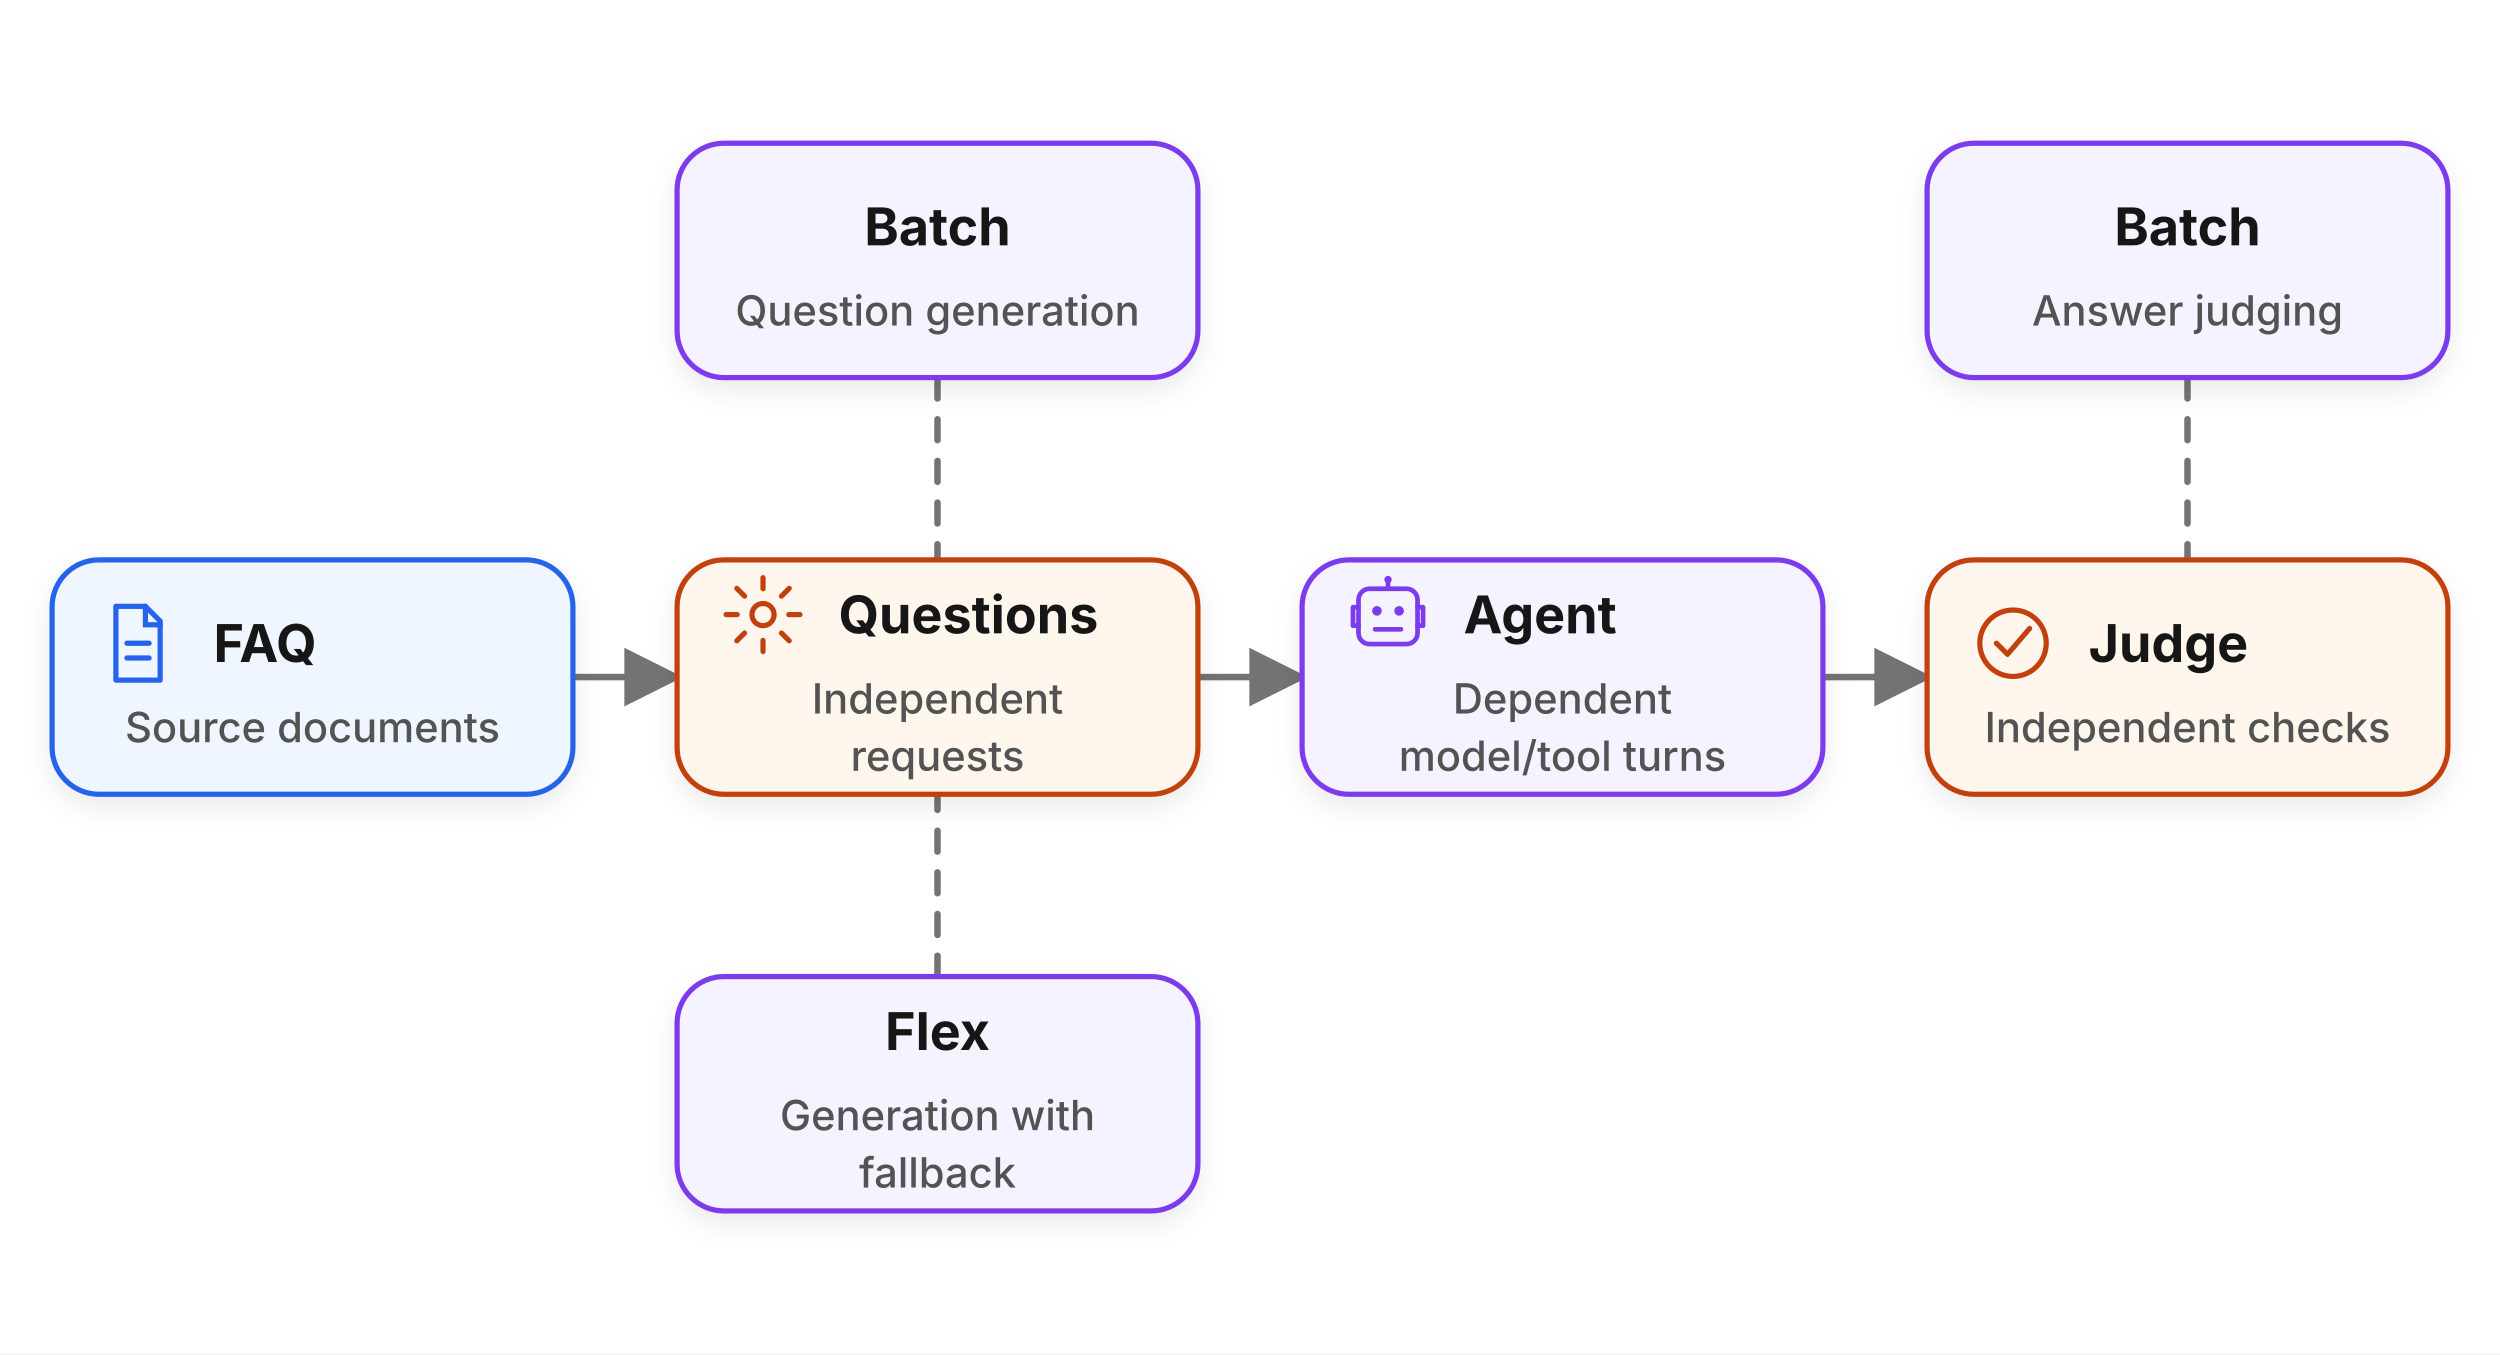
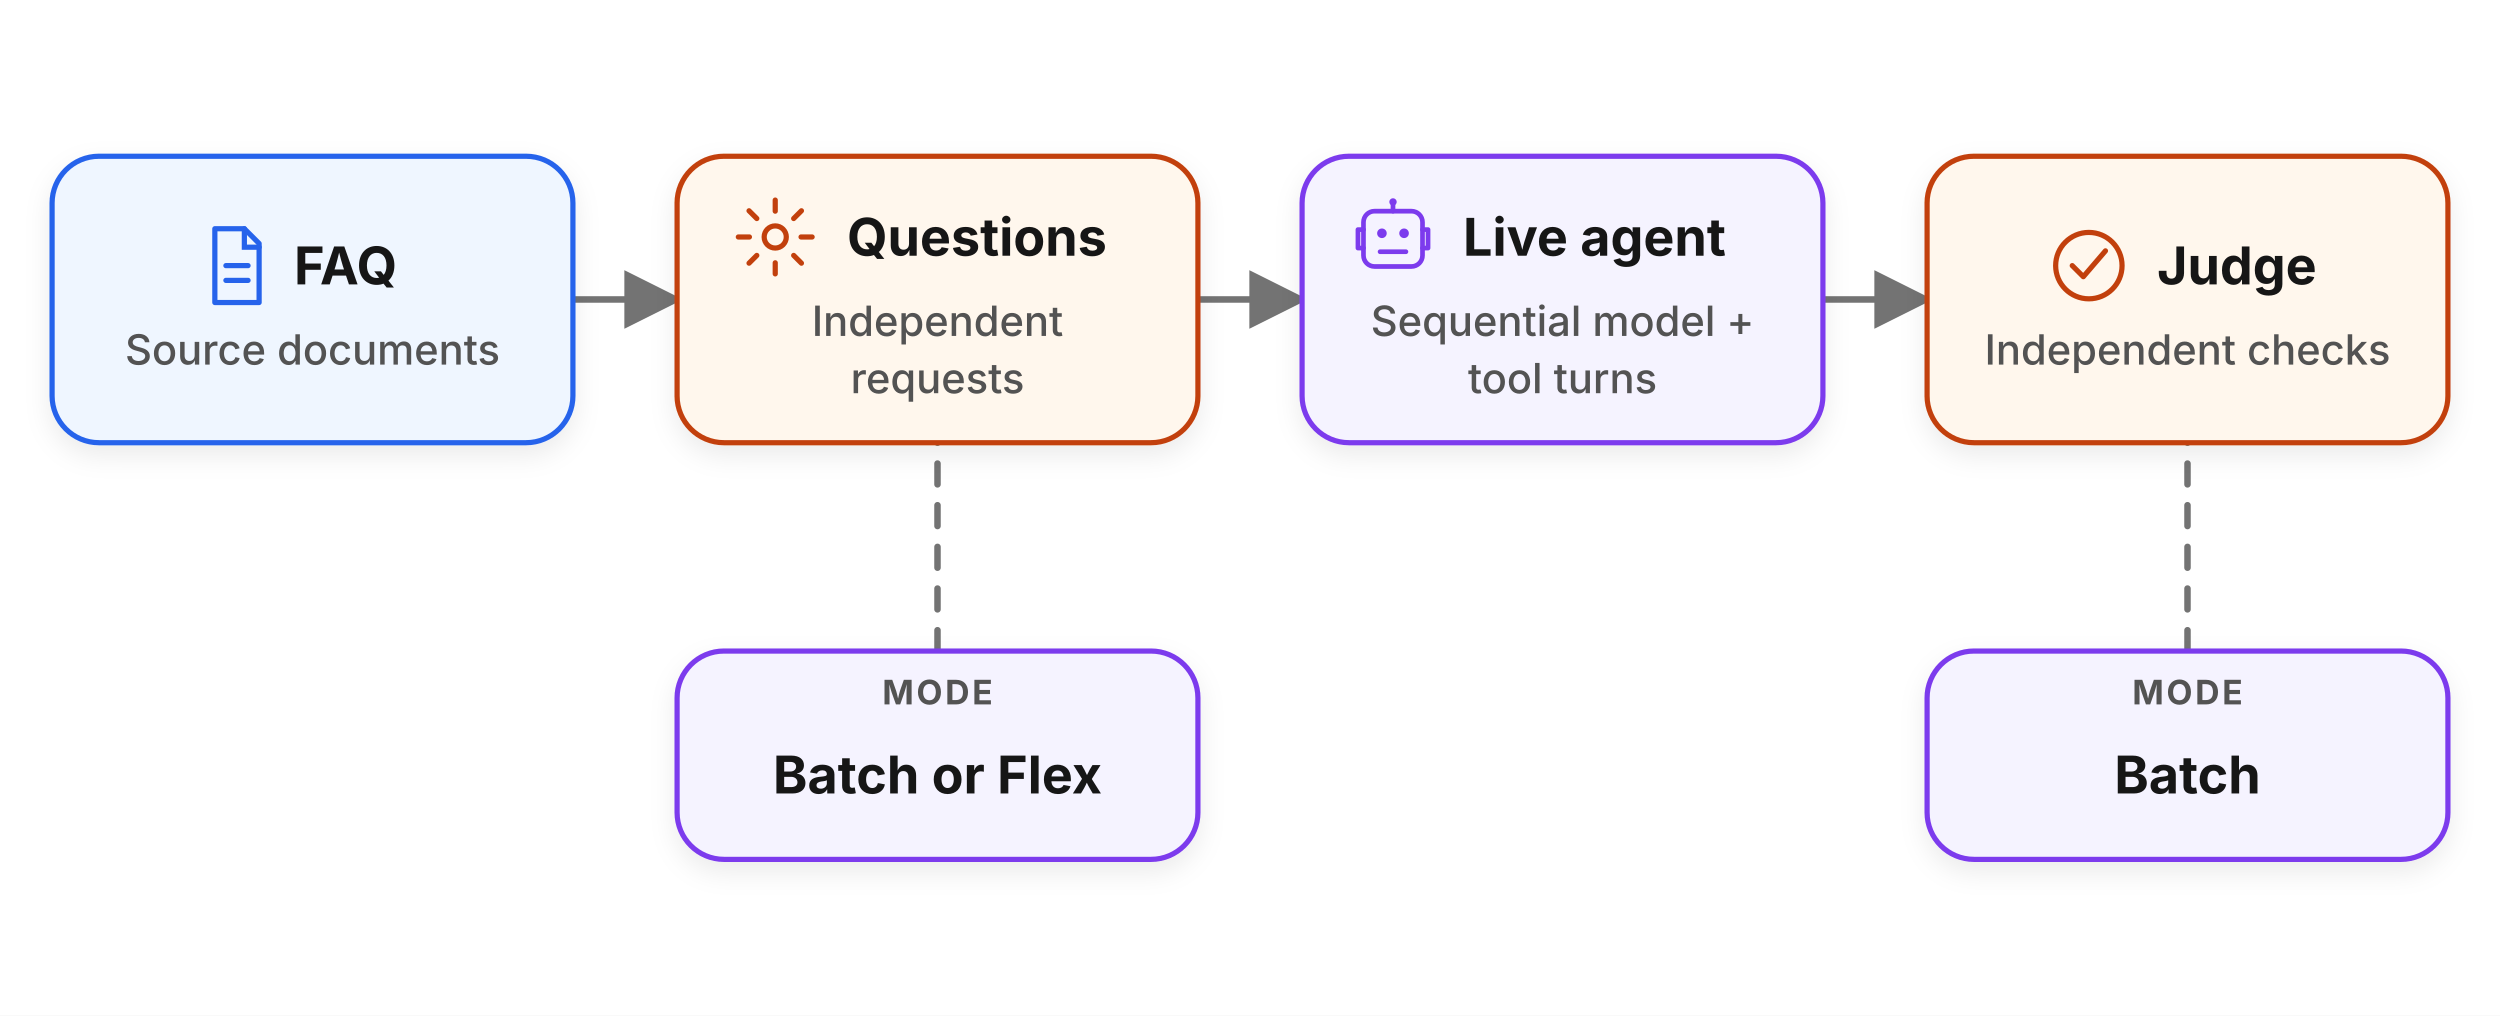
- <svg xmlns="http://www.w3.org/2000/svg" width="960" height="520" viewBox="0 0 960 520" role="img" aria-labelledby="title desc">
+ <svg xmlns="http://www.w3.org/2000/svg" width="960" height="390" viewBox="0 0 960 390" role="img" aria-labelledby="title desc">
  <defs>
    <filter id="shadow" x="-20%" y="-20%" width="140%" height="150%">
      <feDropShadow dx="0" dy="4" stdDeviation="5" flood-color="#000000" flood-opacity="0.08" />
    </filter>
    <marker id="arrow-purple" viewBox="0 0 10 10" refX="9" refY="5" markerWidth="9" markerHeight="9" orient="auto">
      <path d="M0 0 10 5 0 10Z" fill="#7c3aed" />
    </marker>
    <marker id="arrow-blue" viewBox="0 0 10 10" refX="9" refY="5" markerWidth="9" markerHeight="9" orient="auto">
      <path d="M0 0 10 5 0 10Z" fill="#2563eb" />
    </marker>
    <marker id="arrow-amber" viewBox="0 0 10 10" refX="9" refY="5" markerWidth="9" markerHeight="9" orient="auto">
      <path d="M0 0 10 5 0 10Z" fill="#c2410c" />
    </marker>
    <marker id="arrow-green" viewBox="0 0 10 10" refX="9" refY="5" markerWidth="9" markerHeight="9" orient="auto">
      <path d="M0 0 10 5 0 10Z" fill="#648900" />
    </marker>
    <marker id="arrow-red" viewBox="0 0 10 10" refX="9" refY="5" markerWidth="9" markerHeight="9" orient="auto">
      <path d="M0 0 10 5 0 10Z" fill="#dc2626" />
    </marker>
    <marker id="arrow-gray" viewBox="0 0 10 10" refX="9" refY="5" markerWidth="9" markerHeight="9" orient="auto">
      <path d="M0 0 10 5 0 10Z" fill="#737373" />
    </marker>
    <symbol id="icon-check" viewBox="0 0 24 24">
      <circle cx="12" cy="12" r="9" fill="none" stroke="currentColor" stroke-width="2" />
      <path d="m7.5 12 3 3 6-7" fill="none" stroke="currentColor" stroke-width="2" stroke-linecap="round" stroke-linejoin="round" />
    </symbol>
    <symbol id="icon-document" viewBox="0 0 24 24">
      <path d="M6 2h8l4 4v16H6Z" fill="none" stroke="currentColor" stroke-width="2" stroke-linejoin="round" />
      <path d="M14 2v5h4M9 12h6M9 16h6" fill="none" stroke="currentColor" stroke-width="2" stroke-linecap="round" />
    </symbol>
    <symbol id="icon-robot" viewBox="0 0 24 24">
      <path d="M12 5V2.5" fill="none" stroke="currentColor" stroke-width="1.8" stroke-linecap="round" />
      <circle cx="12" cy="2.5" r="1" fill="currentColor" />
      <rect x="4" y="5" width="16" height="15" rx="3" fill="none" stroke="currentColor" stroke-width="1.8" />
      <path d="M4 10H2.5v5H4M20 10h1.5v5H20" fill="none" stroke="currentColor" stroke-width="1.8" stroke-linecap="round" stroke-linejoin="round" />
      <circle cx="9" cy="11" r="1.3" fill="currentColor" />
      <circle cx="15" cy="11" r="1.3" fill="currentColor" />
      <path d="M8.5 16h7" fill="none" stroke="currentColor" stroke-width="1.8" stroke-linecap="round" />
    </symbol>
    <symbol id="icon-settings" viewBox="0 0 24 24">
      <circle cx="12" cy="12" r="3" fill="none" stroke="currentColor" stroke-width="2" />
      <path d="M12 2v3M12 19v3M2 12h3M19 12h3M4.9 4.9 7 7M17 17l2.1 2.1M19.1 4.9 17 7M7 17l-2.1 2.1" fill="none" stroke="currentColor" stroke-width="2" stroke-linecap="round" />
    </symbol>
    <style>
      text { font-family: "Inter", system-ui, -apple-system, BlinkMacSystemFont, "Segoe UI", sans-serif; fill: #171717; }
      symbol [stroke] { vector-effect: non-scaling-stroke; }
      .node rect { stroke-width: 2; }
      .node-boundary rect { stroke-width: 2; stroke-dasharray: 8 8; }
      .boundary-title { font-size: 16px; font-weight: 750; text-anchor: start; }
      .node-title { font-weight: 750; text-anchor: middle; }
      .node-title.icon-copy { text-anchor: start; }
      .node-subtitle { font-weight: 500; fill: #525252; text-anchor: middle; }
      .eyebrow { font-weight: 750; letter-spacing: 1px; fill: #525252; text-anchor: middle; }
      .mention-icon { font-size: 27px; font-weight: 750; text-anchor: middle; }
      .standalone-mention { font-size: 52px; font-weight: 750; text-anchor: middle; }
      .icon-node-title { font-size: 16px; font-weight: 750; text-anchor: middle; }
      .edge { fill: none; stroke-width: 2.5; stroke-linecap: round; stroke-linejoin: round; }
      .edge-label rect { stroke-width: 2; }
      .edge-label text { font-size: 14px; font-weight: 750; text-anchor: middle; dominant-baseline: central; }
      .divider { stroke: #d4d4d4; stroke-width: 2; stroke-dasharray: 6 8; stroke-linecap: round; }
      .center-annotation { fill: #f5f5f5; stroke: none; }
      .center-title { font-weight: 800; letter-spacing: 0.08em; fill: #404040; text-anchor: middle; }
      .center-detail { font-weight: 600; fill: #525252; text-anchor: middle; }
    </style>
  </defs>
-   <rect width="960" height="520" fill="#ffffff" />
-   <path class="edge" d="M220 260L260 260" stroke="#737373" marker-end="url(#arrow-gray)" />
-   <path class="edge" d="M460 260L500 260" stroke="#737373" marker-end="url(#arrow-gray)" />
-   <path class="edge" d="M700 260L740 260" stroke="#737373" marker-end="url(#arrow-gray)" />
-   <path class="edge" d="M360 145L360 215" stroke="#737373" stroke-dasharray="8 8" />
-   <path class="edge" d="M360 375L360 305" stroke="#737373" stroke-dasharray="8 8" />
-   <path class="edge" d="M840 145L840 215" stroke="#737373" stroke-dasharray="8 8" />
-   <g class="node node-blue" transform="translate(20 215)" filter="url(#shadow)">
-     <rect width="200" height="90" rx="18" fill="#eff6ff" stroke="#2563eb" />
-     <use href="#icon-document" x="16" y="15" width="34" height="34" color="#2563eb" />
-     <text class="node-title icon-copy" x="62" y="39.2" font-size="20">FAQ</text>
-     <text class="node-subtitle" x="100" y="70" font-size="16">Source documents</text>
+   <rect width="960" height="390" fill="#ffffff" />
+   <path class="edge" d="M220 115L260 115" stroke="#737373" marker-end="url(#arrow-gray)" />
+   <path class="edge" d="M460 115L500 115" stroke="#737373" marker-end="url(#arrow-gray)" />
+   <path class="edge" d="M700 115L740 115" stroke="#737373" marker-end="url(#arrow-gray)" />
+   <path class="edge" d="M360 250L360 170" stroke="#737373" stroke-dasharray="8 8" />
+   <path class="edge" d="M840 250L840 170" stroke="#737373" stroke-dasharray="8 8" />
+   <g class="node node-blue" transform="translate(20 60)" filter="url(#shadow)">
+     <rect width="200" height="110" rx="18" fill="#eff6ff" stroke="#2563eb" />
+     <use href="#icon-document" x="54" y="25" width="34" height="34" color="#2563eb" />
+     <text class="node-title icon-copy" x="92.93" y="49.2" font-size="20">FAQ</text>
+     <text class="node-subtitle" x="100" y="80" font-size="16">Source documents</text>
  </g>
-   <g class="node node-amber" transform="translate(260 215)" filter="url(#shadow)">
-     <rect width="200" height="90" rx="18" fill="#fff7ed" stroke="#c2410c" />
-     <use href="#icon-settings" x="16" y="4" width="34" height="34" color="#c2410c" />
-     <text class="node-title icon-copy" x="62" y="28.2" font-size="20">Questions</text>
-     <text class="node-subtitle" x="100" y="59" font-size="16">Independent</text>
-     <text class="node-subtitle" x="100" y="81" font-size="16">requests</text>
+   <g class="node node-amber" transform="translate(260 60)" filter="url(#shadow)">
+     <rect width="200" height="110" rx="18" fill="#fff7ed" stroke="#c2410c" />
+     <use href="#icon-settings" x="20.69" y="14" width="34" height="34" color="#c2410c" />
+     <text class="node-title icon-copy" x="65.26" y="38.2" font-size="20">Questions</text>
+     <text class="node-subtitle" x="100" y="69" font-size="16">Independent</text>
+     <text class="node-subtitle" x="100" y="91" font-size="16">requests</text>
  </g>
-   <g class="node node-purple" transform="translate(500 215)" filter="url(#shadow)">
-     <rect width="200" height="90" rx="18" fill="#f5f3ff" stroke="#7c3aed" />
-     <use href="#icon-robot" x="16" y="4" width="34" height="34" color="#7c3aed" />
-     <text class="node-title icon-copy" x="62" y="28.2" font-size="20">Agent</text>
-     <text class="node-subtitle" x="100" y="59" font-size="16">Dependent</text>
-     <text class="node-subtitle" x="100" y="81" font-size="16">model/tool turns</text>
+   <g class="node node-purple" transform="translate(500 60)" filter="url(#shadow)">
+     <rect width="200" height="110" rx="18" fill="#f5f3ff" stroke="#7c3aed" />
+     <use href="#icon-robot" x="17.91" y="14" width="34" height="34" color="#7c3aed" />
+     <text class="node-title icon-copy" x="61.8" y="38.2" font-size="20">Live agent</text>
+     <text class="node-subtitle" x="100" y="69" font-size="16">Sequential model +</text>
+     <text class="node-subtitle" x="100" y="91" font-size="16">tool turns</text>
  </g>
-   <g class="node node-amber" transform="translate(740 215)" filter="url(#shadow)">
-     <rect width="200" height="90" rx="18" fill="#fff7ed" stroke="#c2410c" />
-     <use href="#icon-check" x="16" y="15" width="34" height="34" color="#c2410c" />
-     <text class="node-title icon-copy" x="62" y="39.2" font-size="20">Judge</text>
-     <text class="node-subtitle" x="100" y="70" font-size="16">Independent checks</text>
+   <g class="node node-amber" transform="translate(740 60)" filter="url(#shadow)">
+     <rect width="200" height="110" rx="18" fill="#fff7ed" stroke="#c2410c" />
+     <use href="#icon-check" x="45.12" y="25" width="34" height="34" color="#c2410c" />
+     <text class="node-title icon-copy" x="88.3" y="49.2" font-size="20">Judge</text>
+     <text class="node-subtitle" x="100" y="80" font-size="16">Independent checks</text>
  </g>
-   <g class="node node-purple" transform="translate(260 55)" filter="url(#shadow)">
-     <rect width="200" height="90" rx="18" fill="#f5f3ff" stroke="#7c3aed" />
-     <text class="node-title" x="100" y="39.2" font-size="20">Batch</text>
-     <text class="node-subtitle" x="100" y="70" font-size="16">Question generation</text>
+   <g class="node node-purple" transform="translate(260 250)" filter="url(#shadow)">
+     <rect width="200" height="80" rx="18" fill="#f5f3ff" stroke="#7c3aed" />
+     <text class="eyebrow" x="100" y="20.5" font-size="13">MODE</text>
+     <text class="node-title" x="100" y="54.7" font-size="20">Batch or Flex</text>
  </g>
-   <g class="node node-purple" transform="translate(260 375)" filter="url(#shadow)">
-     <rect width="200" height="90" rx="18" fill="#f5f3ff" stroke="#7c3aed" />
-     <text class="node-title" x="100" y="28.2" font-size="20">Flex</text>
-     <text class="node-subtitle" x="100" y="59" font-size="16">Generation with</text>
-     <text class="node-subtitle" x="100" y="81" font-size="16">fallback</text>
-   </g>
-   <g class="node node-purple" transform="translate(740 55)" filter="url(#shadow)">
-     <rect width="200" height="90" rx="18" fill="#f5f3ff" stroke="#7c3aed" />
-     <text class="node-title" x="100" y="39.2" font-size="20">Batch</text>
-     <text class="node-subtitle" x="100" y="70" font-size="16">Answer judging</text>
+   <g class="node node-purple" transform="translate(740 250)" filter="url(#shadow)">
+     <rect width="200" height="80" rx="18" fill="#f5f3ff" stroke="#7c3aed" />
+     <text class="eyebrow" x="100" y="20.5" font-size="13">MODE</text>
+     <text class="node-title" x="100" y="54.7" font-size="20">Batch</text>
  </g>
</svg>
